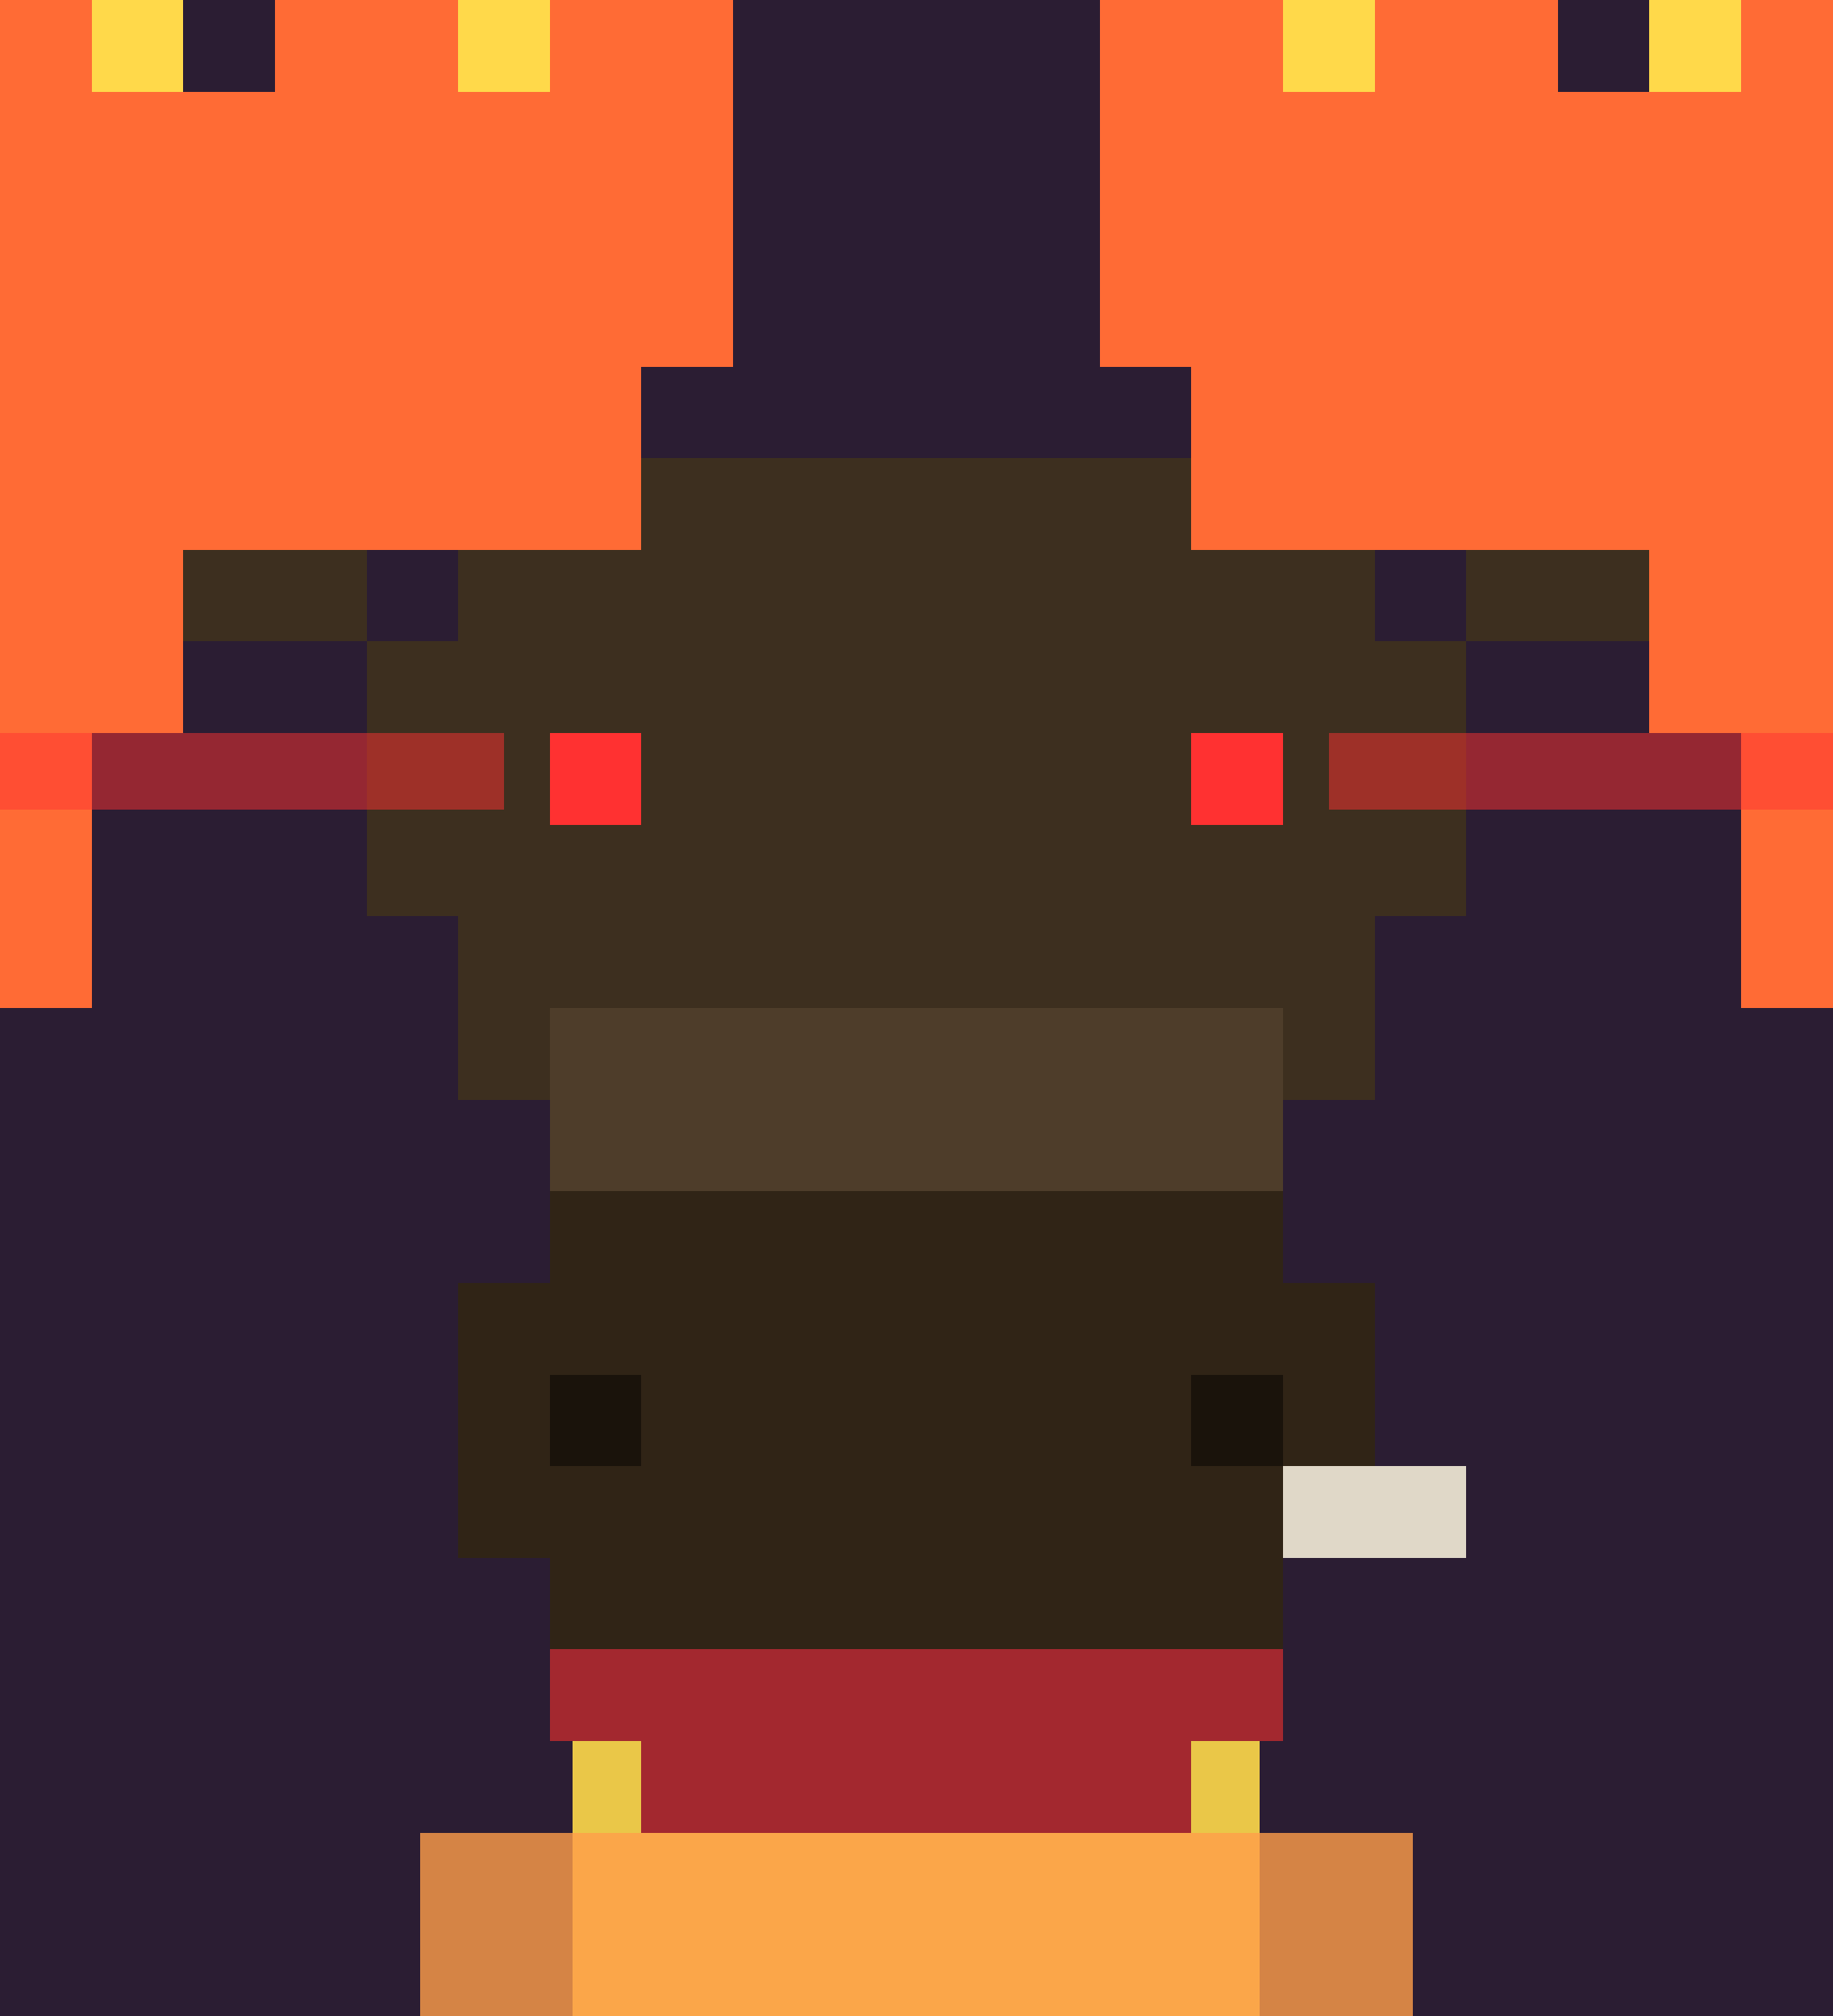
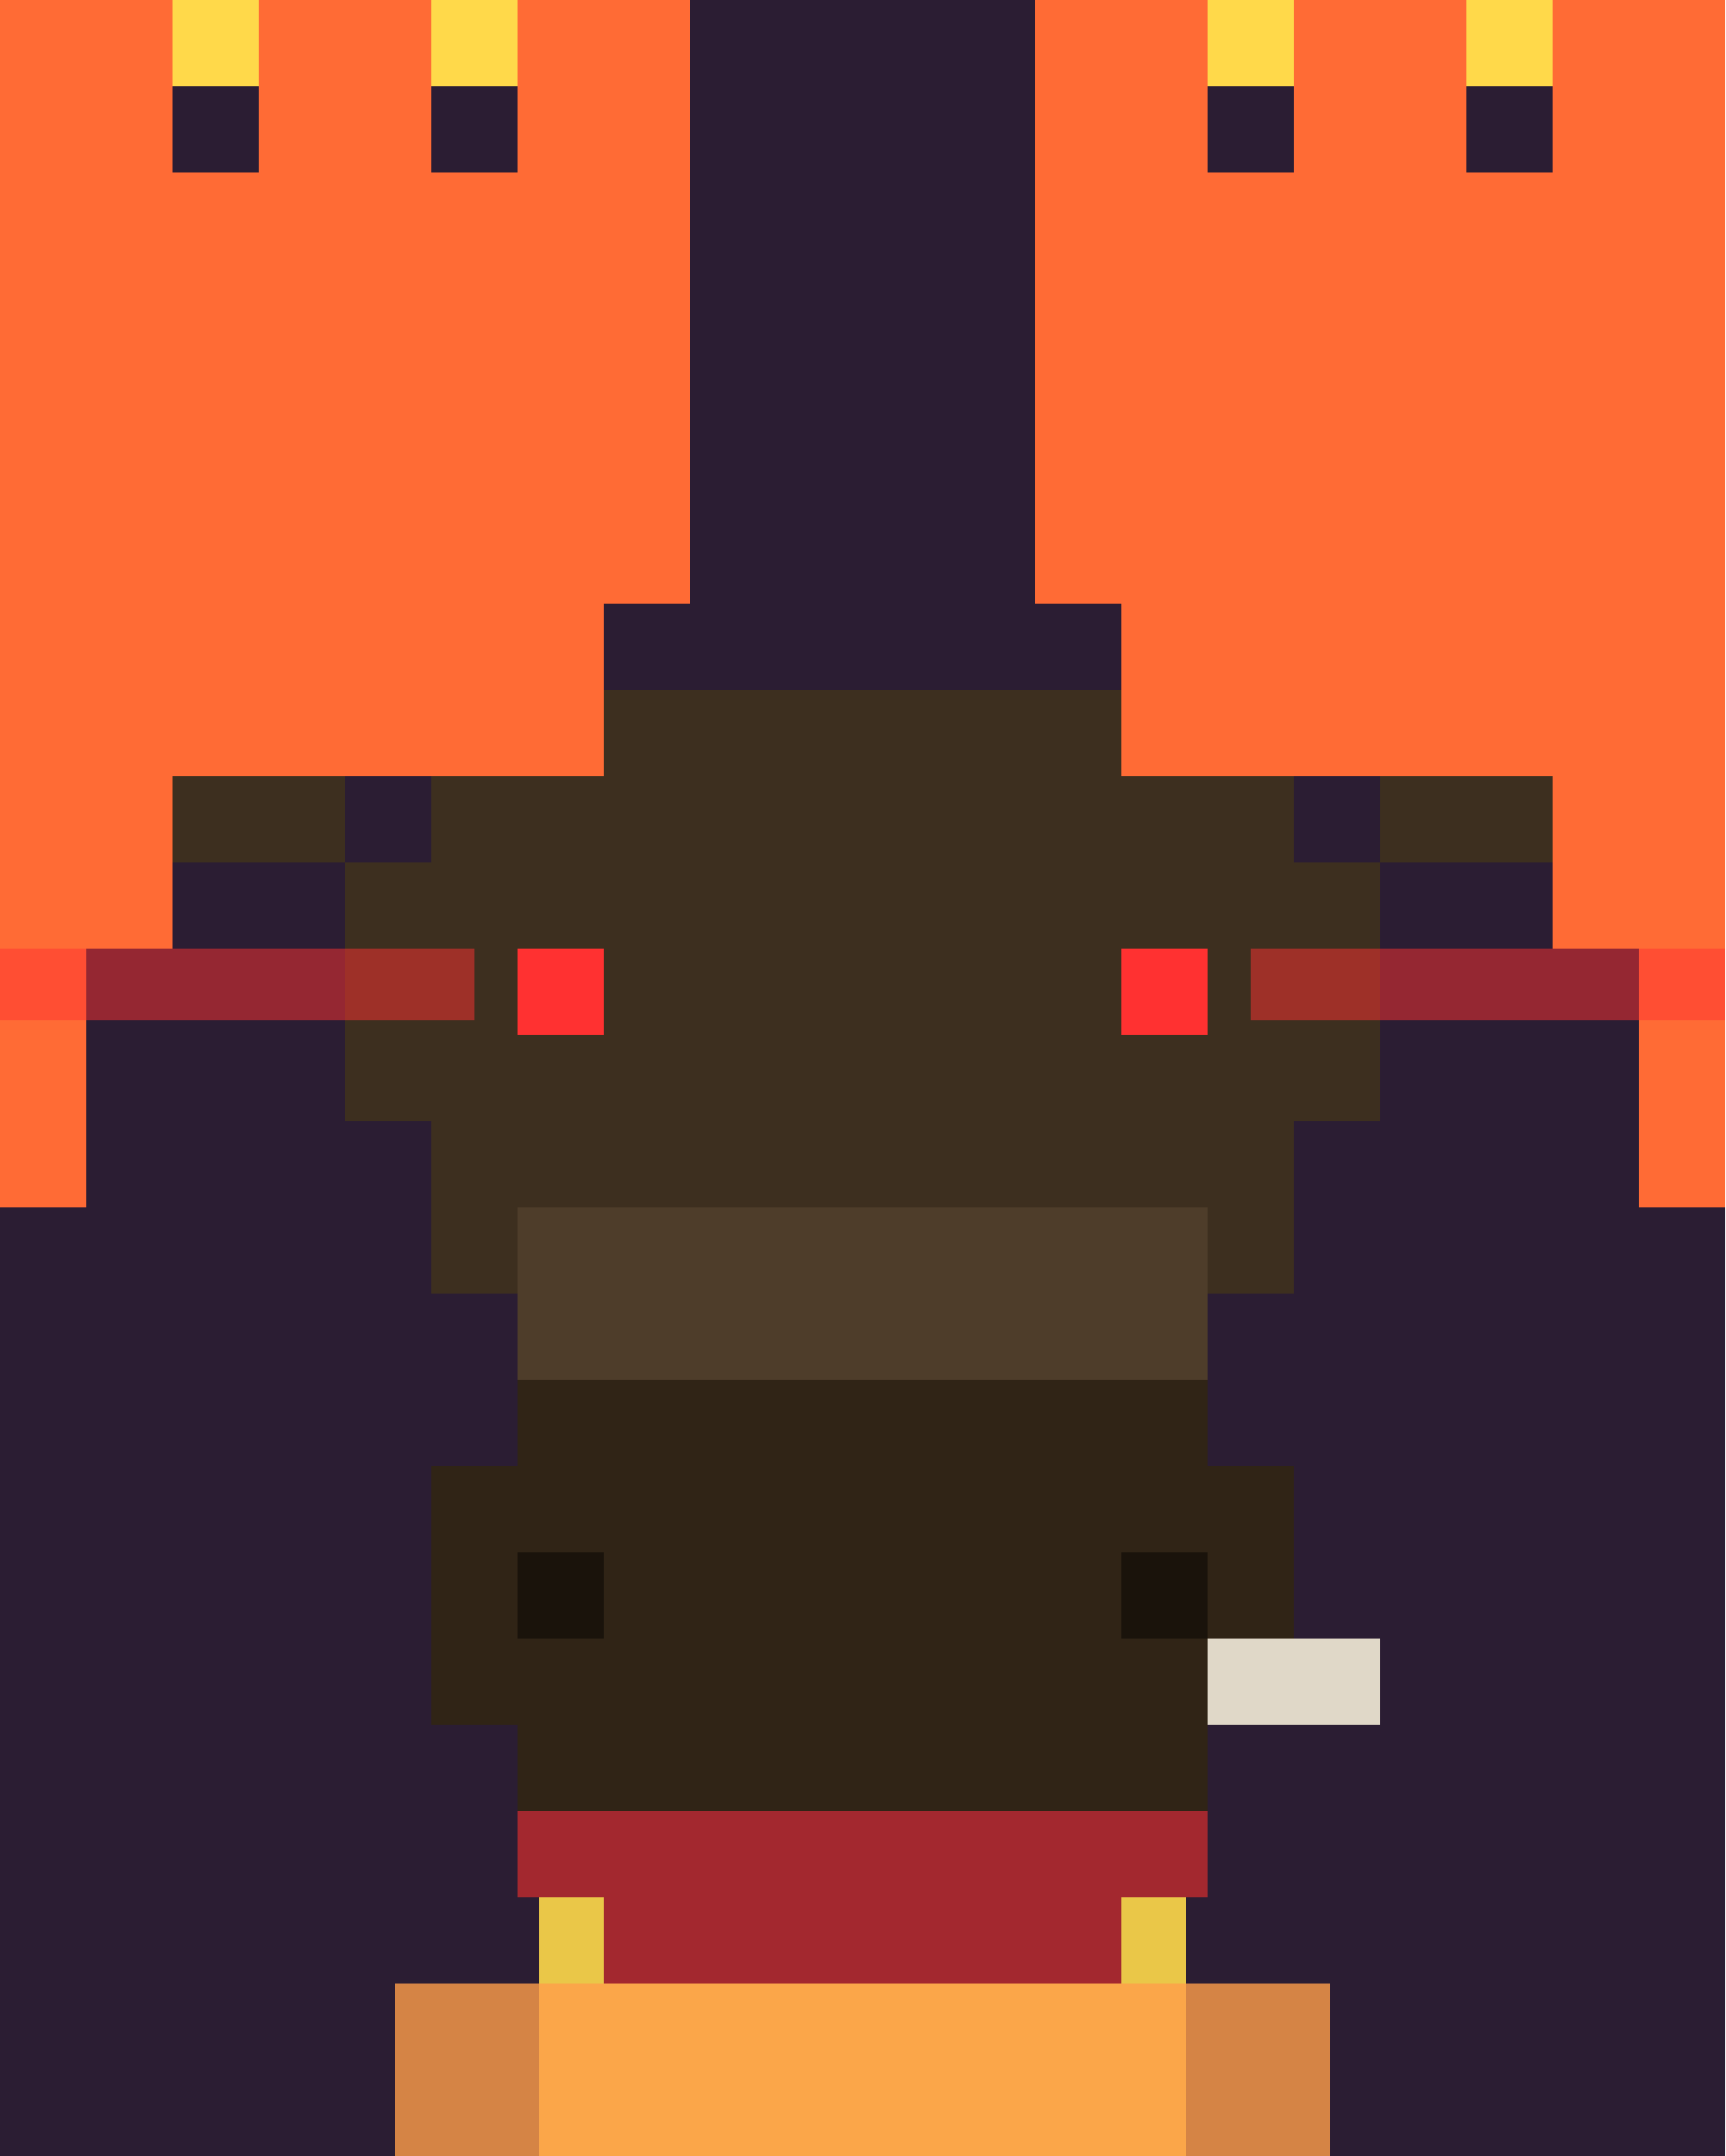
- <svg xmlns="http://www.w3.org/2000/svg" viewBox="0 0 480 528" shape-rendering="crispEdges">
-   <rect x="0" y="0" width="480" height="528" fill="#2b1d33" opacity="1" />
-   <rect x="150" y="440" width="180" height="88" fill="#ffd94a" opacity="0.9" />
-   <rect x="110" y="480" width="260" height="48" fill="#ff9e4a" opacity="0.8" />
+ <svg xmlns="http://www.w3.org/2000/svg" viewBox="0 0 480 600" shape-rendering="crispEdges">
+   <rect x="0" y="0" width="480" height="600" fill="#2b1d33" opacity="1" />
+   <g transform="translate(0,72)">
+     <rect x="150" y="440" width="180" height="88" fill="#ffd94a" opacity="0.9" />
+     <rect x="110" y="480" width="260" height="48" fill="#ff9e4a" opacity="0.8" />
+   </g>
  <rect x="0" y="0" width="24" height="24" fill="#ff6b35" opacity="1" />
-   <rect x="24" y="0" width="24" height="24" fill="#ffd94a" opacity="1" />
+   <rect x="24" y="0" width="24" height="24" fill="#ff6b35" opacity="1" />
+   <rect x="48" y="0" width="24" height="24" fill="#ffd94a" opacity="1" />
  <rect x="72" y="0" width="24" height="24" fill="#ff6b35" opacity="1" />
  <rect x="96" y="0" width="24" height="24" fill="#ff6b35" opacity="1" />
  <rect x="120" y="0" width="24" height="24" fill="#ffd94a" opacity="1" />
  <rect x="144" y="0" width="24" height="24" fill="#ff6b35" opacity="1" />
  <rect x="168" y="0" width="24" height="24" fill="#ff6b35" opacity="1" />
  <rect x="288" y="0" width="24" height="24" fill="#ff6b35" opacity="1" />
  <rect x="312" y="0" width="24" height="24" fill="#ff6b35" opacity="1" />
  <rect x="336" y="0" width="24" height="24" fill="#ffd94a" opacity="1" />
  <rect x="360" y="0" width="24" height="24" fill="#ff6b35" opacity="1" />
  <rect x="384" y="0" width="24" height="24" fill="#ff6b35" opacity="1" />
-   <rect x="432" y="0" width="24" height="24" fill="#ffd94a" opacity="1" />
+   <rect x="408" y="0" width="24" height="24" fill="#ffd94a" opacity="1" />
+   <rect x="432" y="0" width="24" height="24" fill="#ff6b35" opacity="1" />
  <rect x="456" y="0" width="24" height="24" fill="#ff6b35" opacity="1" />
  <rect x="0" y="24" width="24" height="24" fill="#ff6b35" opacity="1" />
  <rect x="24" y="24" width="24" height="24" fill="#ff6b35" opacity="1" />
-   <rect x="48" y="24" width="24" height="24" fill="#ff6b35" opacity="1" />
  <rect x="72" y="24" width="24" height="24" fill="#ff6b35" opacity="1" />
  <rect x="96" y="24" width="24" height="24" fill="#ff6b35" opacity="1" />
-   <rect x="120" y="24" width="24" height="24" fill="#ff6b35" opacity="1" />
  <rect x="144" y="24" width="24" height="24" fill="#ff6b35" opacity="1" />
  <rect x="168" y="24" width="24" height="24" fill="#ff6b35" opacity="1" />
  <rect x="288" y="24" width="24" height="24" fill="#ff6b35" opacity="1" />
  <rect x="312" y="24" width="24" height="24" fill="#ff6b35" opacity="1" />
-   <rect x="336" y="24" width="24" height="24" fill="#ff6b35" opacity="1" />
  <rect x="360" y="24" width="24" height="24" fill="#ff6b35" opacity="1" />
  <rect x="384" y="24" width="24" height="24" fill="#ff6b35" opacity="1" />
-   <rect x="408" y="24" width="24" height="24" fill="#ff6b35" opacity="1" />
  <rect x="432" y="24" width="24" height="24" fill="#ff6b35" opacity="1" />
  <rect x="456" y="24" width="24" height="24" fill="#ff6b35" opacity="1" />
  <rect x="0" y="48" width="24" height="24" fill="#ff6b35" opacity="1" />
  <rect x="24" y="48" width="24" height="24" fill="#ff6b35" opacity="1" />
  <rect x="48" y="48" width="24" height="24" fill="#ff6b35" opacity="1" />
  <rect x="72" y="48" width="24" height="24" fill="#ff6b35" opacity="1" />
  <rect x="96" y="48" width="24" height="24" fill="#ff6b35" opacity="1" />
  <rect x="120" y="48" width="24" height="24" fill="#ff6b35" opacity="1" />
  <rect x="144" y="48" width="24" height="24" fill="#ff6b35" opacity="1" />
  <rect x="168" y="48" width="24" height="24" fill="#ff6b35" opacity="1" />
  <rect x="288" y="48" width="24" height="24" fill="#ff6b35" opacity="1" />
  <rect x="312" y="48" width="24" height="24" fill="#ff6b35" opacity="1" />
  <rect x="336" y="48" width="24" height="24" fill="#ff6b35" opacity="1" />
  <rect x="360" y="48" width="24" height="24" fill="#ff6b35" opacity="1" />
  <rect x="384" y="48" width="24" height="24" fill="#ff6b35" opacity="1" />
  <rect x="408" y="48" width="24" height="24" fill="#ff6b35" opacity="1" />
  <rect x="432" y="48" width="24" height="24" fill="#ff6b35" opacity="1" />
  <rect x="456" y="48" width="24" height="24" fill="#ff6b35" opacity="1" />
  <rect x="0" y="72" width="24" height="24" fill="#ff6b35" opacity="1" />
  <rect x="24" y="72" width="24" height="24" fill="#ff6b35" opacity="1" />
  <rect x="48" y="72" width="24" height="24" fill="#ff6b35" opacity="1" />
  <rect x="72" y="72" width="24" height="24" fill="#ff6b35" opacity="1" />
  <rect x="96" y="72" width="24" height="24" fill="#ff6b35" opacity="1" />
  <rect x="120" y="72" width="24" height="24" fill="#ff6b35" opacity="1" />
  <rect x="144" y="72" width="24" height="24" fill="#ff6b35" opacity="1" />
  <rect x="168" y="72" width="24" height="24" fill="#ff6b35" opacity="1" />
  <rect x="288" y="72" width="24" height="24" fill="#ff6b35" opacity="1" />
  <rect x="312" y="72" width="24" height="24" fill="#ff6b35" opacity="1" />
  <rect x="336" y="72" width="24" height="24" fill="#ff6b35" opacity="1" />
  <rect x="360" y="72" width="24" height="24" fill="#ff6b35" opacity="1" />
  <rect x="384" y="72" width="24" height="24" fill="#ff6b35" opacity="1" />
  <rect x="408" y="72" width="24" height="24" fill="#ff6b35" opacity="1" />
  <rect x="432" y="72" width="24" height="24" fill="#ff6b35" opacity="1" />
  <rect x="456" y="72" width="24" height="24" fill="#ff6b35" opacity="1" />
  <rect x="0" y="96" width="24" height="24" fill="#ff6b35" opacity="1" />
  <rect x="24" y="96" width="24" height="24" fill="#ff6b35" opacity="1" />
  <rect x="48" y="96" width="24" height="24" fill="#ff6b35" opacity="1" />
  <rect x="72" y="96" width="24" height="24" fill="#ff6b35" opacity="1" />
  <rect x="96" y="96" width="24" height="24" fill="#ff6b35" opacity="1" />
  <rect x="120" y="96" width="24" height="24" fill="#ff6b35" opacity="1" />
  <rect x="144" y="96" width="24" height="24" fill="#ff6b35" opacity="1" />
+   <rect x="168" y="96" width="24" height="24" fill="#ff6b35" opacity="1" />
+   <rect x="288" y="96" width="24" height="24" fill="#ff6b35" opacity="1" />
  <rect x="312" y="96" width="24" height="24" fill="#ff6b35" opacity="1" />
  <rect x="336" y="96" width="24" height="24" fill="#ff6b35" opacity="1" />
  <rect x="360" y="96" width="24" height="24" fill="#ff6b35" opacity="1" />
  <rect x="384" y="96" width="24" height="24" fill="#ff6b35" opacity="1" />
  <rect x="408" y="96" width="24" height="24" fill="#ff6b35" opacity="1" />
  <rect x="432" y="96" width="24" height="24" fill="#ff6b35" opacity="1" />
  <rect x="456" y="96" width="24" height="24" fill="#ff6b35" opacity="1" />
  <rect x="0" y="120" width="24" height="24" fill="#ff6b35" opacity="1" />
  <rect x="24" y="120" width="24" height="24" fill="#ff6b35" opacity="1" />
  <rect x="48" y="120" width="24" height="24" fill="#ff6b35" opacity="1" />
  <rect x="72" y="120" width="24" height="24" fill="#ff6b35" opacity="1" />
  <rect x="96" y="120" width="24" height="24" fill="#ff6b35" opacity="1" />
  <rect x="120" y="120" width="24" height="24" fill="#ff6b35" opacity="1" />
  <rect x="144" y="120" width="24" height="24" fill="#ff6b35" opacity="1" />
-   <rect x="168" y="120" width="24" height="24" fill="#3d2f1f" opacity="1" />
-   <rect x="192" y="120" width="24" height="24" fill="#3d2f1f" opacity="1" />
-   <rect x="216" y="120" width="24" height="24" fill="#3d2f1f" opacity="1" />
-   <rect x="240" y="120" width="24" height="24" fill="#3d2f1f" opacity="1" />
-   <rect x="264" y="120" width="24" height="24" fill="#3d2f1f" opacity="1" />
-   <rect x="288" y="120" width="24" height="24" fill="#3d2f1f" opacity="1" />
+   <rect x="168" y="120" width="24" height="24" fill="#ff6b35" opacity="1" />
+   <rect x="288" y="120" width="24" height="24" fill="#ff6b35" opacity="1" />
  <rect x="312" y="120" width="24" height="24" fill="#ff6b35" opacity="1" />
  <rect x="336" y="120" width="24" height="24" fill="#ff6b35" opacity="1" />
  <rect x="360" y="120" width="24" height="24" fill="#ff6b35" opacity="1" />
  <rect x="384" y="120" width="24" height="24" fill="#ff6b35" opacity="1" />
  <rect x="408" y="120" width="24" height="24" fill="#ff6b35" opacity="1" />
  <rect x="432" y="120" width="24" height="24" fill="#ff6b35" opacity="1" />
  <rect x="456" y="120" width="24" height="24" fill="#ff6b35" opacity="1" />
  <rect x="0" y="144" width="24" height="24" fill="#ff6b35" opacity="1" />
  <rect x="24" y="144" width="24" height="24" fill="#ff6b35" opacity="1" />
-   <rect x="48" y="144" width="24" height="24" fill="#3d2f1f" opacity="1" />
-   <rect x="72" y="144" width="24" height="24" fill="#3d2f1f" opacity="1" />
-   <rect x="120" y="144" width="24" height="24" fill="#3d2f1f" opacity="1" />
-   <rect x="144" y="144" width="24" height="24" fill="#3d2f1f" opacity="1" />
-   <rect x="168" y="144" width="24" height="24" fill="#3d2f1f" opacity="1" />
-   <rect x="192" y="144" width="24" height="24" fill="#3d2f1f" opacity="1" />
-   <rect x="216" y="144" width="24" height="24" fill="#3d2f1f" opacity="1" />
-   <rect x="240" y="144" width="24" height="24" fill="#3d2f1f" opacity="1" />
-   <rect x="264" y="144" width="24" height="24" fill="#3d2f1f" opacity="1" />
-   <rect x="288" y="144" width="24" height="24" fill="#3d2f1f" opacity="1" />
-   <rect x="312" y="144" width="24" height="24" fill="#3d2f1f" opacity="1" />
-   <rect x="336" y="144" width="24" height="24" fill="#3d2f1f" opacity="1" />
-   <rect x="384" y="144" width="24" height="24" fill="#3d2f1f" opacity="1" />
-   <rect x="408" y="144" width="24" height="24" fill="#3d2f1f" opacity="1" />
+   <rect x="48" y="144" width="24" height="24" fill="#ff6b35" opacity="1" />
+   <rect x="72" y="144" width="24" height="24" fill="#ff6b35" opacity="1" />
+   <rect x="96" y="144" width="24" height="24" fill="#ff6b35" opacity="1" />
+   <rect x="120" y="144" width="24" height="24" fill="#ff6b35" opacity="1" />
+   <rect x="144" y="144" width="24" height="24" fill="#ff6b35" opacity="1" />
+   <rect x="168" y="144" width="24" height="24" fill="#ff6b35" opacity="1" />
+   <rect x="288" y="144" width="24" height="24" fill="#ff6b35" opacity="1" />
+   <rect x="312" y="144" width="24" height="24" fill="#ff6b35" opacity="1" />
+   <rect x="336" y="144" width="24" height="24" fill="#ff6b35" opacity="1" />
+   <rect x="360" y="144" width="24" height="24" fill="#ff6b35" opacity="1" />
+   <rect x="384" y="144" width="24" height="24" fill="#ff6b35" opacity="1" />
+   <rect x="408" y="144" width="24" height="24" fill="#ff6b35" opacity="1" />
  <rect x="432" y="144" width="24" height="24" fill="#ff6b35" opacity="1" />
  <rect x="456" y="144" width="24" height="24" fill="#ff6b35" opacity="1" />
  <rect x="0" y="168" width="24" height="24" fill="#ff6b35" opacity="1" />
  <rect x="24" y="168" width="24" height="24" fill="#ff6b35" opacity="1" />
-   <rect x="96" y="168" width="24" height="24" fill="#3d2f1f" opacity="1" />
-   <rect x="120" y="168" width="24" height="24" fill="#3d2f1f" opacity="1" />
-   <rect x="144" y="168" width="24" height="24" fill="#3d2f1f" opacity="1" />
-   <rect x="168" y="168" width="24" height="24" fill="#3d2f1f" opacity="1" />
-   <rect x="192" y="168" width="24" height="24" fill="#3d2f1f" opacity="1" />
-   <rect x="216" y="168" width="24" height="24" fill="#3d2f1f" opacity="1" />
-   <rect x="240" y="168" width="24" height="24" fill="#3d2f1f" opacity="1" />
-   <rect x="264" y="168" width="24" height="24" fill="#3d2f1f" opacity="1" />
-   <rect x="288" y="168" width="24" height="24" fill="#3d2f1f" opacity="1" />
-   <rect x="312" y="168" width="24" height="24" fill="#3d2f1f" opacity="1" />
-   <rect x="336" y="168" width="24" height="24" fill="#3d2f1f" opacity="1" />
-   <rect x="360" y="168" width="24" height="24" fill="#3d2f1f" opacity="1" />
+   <rect x="48" y="168" width="24" height="24" fill="#ff6b35" opacity="1" />
+   <rect x="72" y="168" width="24" height="24" fill="#ff6b35" opacity="1" />
+   <rect x="96" y="168" width="24" height="24" fill="#ff6b35" opacity="1" />
+   <rect x="120" y="168" width="24" height="24" fill="#ff6b35" opacity="1" />
+   <rect x="144" y="168" width="24" height="24" fill="#ff6b35" opacity="1" />
+   <rect x="312" y="168" width="24" height="24" fill="#ff6b35" opacity="1" />
+   <rect x="336" y="168" width="24" height="24" fill="#ff6b35" opacity="1" />
+   <rect x="360" y="168" width="24" height="24" fill="#ff6b35" opacity="1" />
+   <rect x="384" y="168" width="24" height="24" fill="#ff6b35" opacity="1" />
+   <rect x="408" y="168" width="24" height="24" fill="#ff6b35" opacity="1" />
  <rect x="432" y="168" width="24" height="24" fill="#ff6b35" opacity="1" />
  <rect x="456" y="168" width="24" height="24" fill="#ff6b35" opacity="1" />
  <rect x="0" y="192" width="24" height="24" fill="#ff6b35" opacity="1" />
-   <rect x="96" y="192" width="24" height="24" fill="#3d2f1f" opacity="1" />
-   <rect x="120" y="192" width="24" height="24" fill="#3d2f1f" opacity="1" />
-   <rect x="144" y="192" width="24" height="24" fill="#FF3131" opacity="1" />
+   <rect x="24" y="192" width="24" height="24" fill="#ff6b35" opacity="1" />
+   <rect x="48" y="192" width="24" height="24" fill="#ff6b35" opacity="1" />
+   <rect x="72" y="192" width="24" height="24" fill="#ff6b35" opacity="1" />
+   <rect x="96" y="192" width="24" height="24" fill="#ff6b35" opacity="1" />
+   <rect x="120" y="192" width="24" height="24" fill="#ff6b35" opacity="1" />
+   <rect x="144" y="192" width="24" height="24" fill="#ff6b35" opacity="1" />
  <rect x="168" y="192" width="24" height="24" fill="#3d2f1f" opacity="1" />
  <rect x="192" y="192" width="24" height="24" fill="#3d2f1f" opacity="1" />
  <rect x="216" y="192" width="24" height="24" fill="#3d2f1f" opacity="1" />
  <rect x="240" y="192" width="24" height="24" fill="#3d2f1f" opacity="1" />
  <rect x="264" y="192" width="24" height="24" fill="#3d2f1f" opacity="1" />
  <rect x="288" y="192" width="24" height="24" fill="#3d2f1f" opacity="1" />
-   <rect x="312" y="192" width="24" height="24" fill="#FF3131" opacity="1" />
-   <rect x="336" y="192" width="24" height="24" fill="#3d2f1f" opacity="1" />
-   <rect x="360" y="192" width="24" height="24" fill="#3d2f1f" opacity="1" />
+   <rect x="312" y="192" width="24" height="24" fill="#ff6b35" opacity="1" />
+   <rect x="336" y="192" width="24" height="24" fill="#ff6b35" opacity="1" />
+   <rect x="360" y="192" width="24" height="24" fill="#ff6b35" opacity="1" />
+   <rect x="384" y="192" width="24" height="24" fill="#ff6b35" opacity="1" />
+   <rect x="408" y="192" width="24" height="24" fill="#ff6b35" opacity="1" />
+   <rect x="432" y="192" width="24" height="24" fill="#ff6b35" opacity="1" />
  <rect x="456" y="192" width="24" height="24" fill="#ff6b35" opacity="1" />
  <rect x="0" y="216" width="24" height="24" fill="#ff6b35" opacity="1" />
-   <rect x="96" y="216" width="24" height="24" fill="#3d2f1f" opacity="1" />
+   <rect x="24" y="216" width="24" height="24" fill="#ff6b35" opacity="1" />
+   <rect x="48" y="216" width="24" height="24" fill="#3d2f1f" opacity="1" />
+   <rect x="72" y="216" width="24" height="24" fill="#3d2f1f" opacity="1" />
  <rect x="120" y="216" width="24" height="24" fill="#3d2f1f" opacity="1" />
  <rect x="144" y="216" width="24" height="24" fill="#3d2f1f" opacity="1" />
  <rect x="168" y="216" width="24" height="24" fill="#3d2f1f" opacity="1" />
  <rect x="192" y="216" width="24" height="24" fill="#3d2f1f" opacity="1" />
  <rect x="216" y="216" width="24" height="24" fill="#3d2f1f" opacity="1" />
  <rect x="240" y="216" width="24" height="24" fill="#3d2f1f" opacity="1" />
  <rect x="264" y="216" width="24" height="24" fill="#3d2f1f" opacity="1" />
  <rect x="288" y="216" width="24" height="24" fill="#3d2f1f" opacity="1" />
  <rect x="312" y="216" width="24" height="24" fill="#3d2f1f" opacity="1" />
  <rect x="336" y="216" width="24" height="24" fill="#3d2f1f" opacity="1" />
-   <rect x="360" y="216" width="24" height="24" fill="#3d2f1f" opacity="1" />
+   <rect x="384" y="216" width="24" height="24" fill="#3d2f1f" opacity="1" />
+   <rect x="408" y="216" width="24" height="24" fill="#3d2f1f" opacity="1" />
+   <rect x="432" y="216" width="24" height="24" fill="#ff6b35" opacity="1" />
  <rect x="456" y="216" width="24" height="24" fill="#ff6b35" opacity="1" />
  <rect x="0" y="240" width="24" height="24" fill="#ff6b35" opacity="1" />
+   <rect x="24" y="240" width="24" height="24" fill="#ff6b35" opacity="1" />
+   <rect x="96" y="240" width="24" height="24" fill="#3d2f1f" opacity="1" />
  <rect x="120" y="240" width="24" height="24" fill="#3d2f1f" opacity="1" />
  <rect x="144" y="240" width="24" height="24" fill="#3d2f1f" opacity="1" />
  <rect x="168" y="240" width="24" height="24" fill="#3d2f1f" opacity="1" />
  <rect x="192" y="240" width="24" height="24" fill="#3d2f1f" opacity="1" />
  <rect x="216" y="240" width="24" height="24" fill="#3d2f1f" opacity="1" />
  <rect x="240" y="240" width="24" height="24" fill="#3d2f1f" opacity="1" />
  <rect x="264" y="240" width="24" height="24" fill="#3d2f1f" opacity="1" />
  <rect x="288" y="240" width="24" height="24" fill="#3d2f1f" opacity="1" />
  <rect x="312" y="240" width="24" height="24" fill="#3d2f1f" opacity="1" />
  <rect x="336" y="240" width="24" height="24" fill="#3d2f1f" opacity="1" />
+   <rect x="360" y="240" width="24" height="24" fill="#3d2f1f" opacity="1" />
+   <rect x="432" y="240" width="24" height="24" fill="#ff6b35" opacity="1" />
  <rect x="456" y="240" width="24" height="24" fill="#ff6b35" opacity="1" />
+   <rect x="0" y="264" width="24" height="24" fill="#ff6b35" opacity="1" />
+   <rect x="96" y="264" width="24" height="24" fill="#3d2f1f" opacity="1" />
  <rect x="120" y="264" width="24" height="24" fill="#3d2f1f" opacity="1" />
-   <rect x="144" y="264" width="24" height="24" fill="#4e3d2a" opacity="1" />
-   <rect x="168" y="264" width="24" height="24" fill="#4e3d2a" opacity="1" />
-   <rect x="192" y="264" width="24" height="24" fill="#4e3d2a" opacity="1" />
-   <rect x="216" y="264" width="24" height="24" fill="#4e3d2a" opacity="1" />
-   <rect x="240" y="264" width="24" height="24" fill="#4e3d2a" opacity="1" />
-   <rect x="264" y="264" width="24" height="24" fill="#4e3d2a" opacity="1" />
-   <rect x="288" y="264" width="24" height="24" fill="#4e3d2a" opacity="1" />
-   <rect x="312" y="264" width="24" height="24" fill="#4e3d2a" opacity="1" />
+   <rect x="144" y="264" width="24" height="24" fill="#FF3131" opacity="1" />
+   <rect x="168" y="264" width="24" height="24" fill="#3d2f1f" opacity="1" />
+   <rect x="192" y="264" width="24" height="24" fill="#3d2f1f" opacity="1" />
+   <rect x="216" y="264" width="24" height="24" fill="#3d2f1f" opacity="1" />
+   <rect x="240" y="264" width="24" height="24" fill="#3d2f1f" opacity="1" />
+   <rect x="264" y="264" width="24" height="24" fill="#3d2f1f" opacity="1" />
+   <rect x="288" y="264" width="24" height="24" fill="#3d2f1f" opacity="1" />
+   <rect x="312" y="264" width="24" height="24" fill="#FF3131" opacity="1" />
  <rect x="336" y="264" width="24" height="24" fill="#3d2f1f" opacity="1" />
-   <rect x="144" y="288" width="24" height="24" fill="#4e3d2a" opacity="1" />
-   <rect x="168" y="288" width="24" height="24" fill="#4e3d2a" opacity="1" />
-   <rect x="192" y="288" width="24" height="24" fill="#4e3d2a" opacity="1" />
-   <rect x="216" y="288" width="24" height="24" fill="#4e3d2a" opacity="1" />
-   <rect x="240" y="288" width="24" height="24" fill="#4e3d2a" opacity="1" />
-   <rect x="264" y="288" width="24" height="24" fill="#4e3d2a" opacity="1" />
-   <rect x="288" y="288" width="24" height="24" fill="#4e3d2a" opacity="1" />
-   <rect x="312" y="288" width="24" height="24" fill="#4e3d2a" opacity="1" />
-   <rect x="144" y="312" width="24" height="24" fill="#302416" opacity="1" />
-   <rect x="168" y="312" width="24" height="24" fill="#302416" opacity="1" />
-   <rect x="192" y="312" width="24" height="24" fill="#302416" opacity="1" />
-   <rect x="216" y="312" width="24" height="24" fill="#302416" opacity="1" />
-   <rect x="240" y="312" width="24" height="24" fill="#302416" opacity="1" />
-   <rect x="264" y="312" width="24" height="24" fill="#302416" opacity="1" />
-   <rect x="288" y="312" width="24" height="24" fill="#302416" opacity="1" />
-   <rect x="312" y="312" width="24" height="24" fill="#302416" opacity="1" />
-   <rect x="120" y="336" width="24" height="24" fill="#302416" opacity="1" />
-   <rect x="144" y="336" width="24" height="24" fill="#302416" opacity="1" />
-   <rect x="168" y="336" width="24" height="24" fill="#302416" opacity="1" />
-   <rect x="192" y="336" width="24" height="24" fill="#302416" opacity="1" />
-   <rect x="216" y="336" width="24" height="24" fill="#302416" opacity="1" />
-   <rect x="240" y="336" width="24" height="24" fill="#302416" opacity="1" />
-   <rect x="264" y="336" width="24" height="24" fill="#302416" opacity="1" />
-   <rect x="288" y="336" width="24" height="24" fill="#302416" opacity="1" />
-   <rect x="312" y="336" width="24" height="24" fill="#302416" opacity="1" />
-   <rect x="336" y="336" width="24" height="24" fill="#302416" opacity="1" />
-   <rect x="120" y="360" width="24" height="24" fill="#302416" opacity="1" />
-   <rect x="144" y="360" width="24" height="24" fill="#1a130b" opacity="1" />
-   <rect x="168" y="360" width="24" height="24" fill="#302416" opacity="1" />
-   <rect x="192" y="360" width="24" height="24" fill="#302416" opacity="1" />
-   <rect x="216" y="360" width="24" height="24" fill="#302416" opacity="1" />
-   <rect x="240" y="360" width="24" height="24" fill="#302416" opacity="1" />
-   <rect x="264" y="360" width="24" height="24" fill="#302416" opacity="1" />
-   <rect x="288" y="360" width="24" height="24" fill="#302416" opacity="1" />
-   <rect x="312" y="360" width="24" height="24" fill="#1a130b" opacity="1" />
-   <rect x="336" y="360" width="24" height="24" fill="#302416" opacity="1" />
-   <rect x="120" y="384" width="24" height="24" fill="#302416" opacity="1" />
+   <rect x="360" y="264" width="24" height="24" fill="#3d2f1f" opacity="1" />
+   <rect x="456" y="264" width="24" height="24" fill="#ff6b35" opacity="1" />
+   <rect x="0" y="288" width="24" height="24" fill="#ff6b35" opacity="1" />
+   <rect x="96" y="288" width="24" height="24" fill="#3d2f1f" opacity="1" />
+   <rect x="120" y="288" width="24" height="24" fill="#3d2f1f" opacity="1" />
+   <rect x="144" y="288" width="24" height="24" fill="#3d2f1f" opacity="1" />
+   <rect x="168" y="288" width="24" height="24" fill="#3d2f1f" opacity="1" />
+   <rect x="192" y="288" width="24" height="24" fill="#3d2f1f" opacity="1" />
+   <rect x="216" y="288" width="24" height="24" fill="#3d2f1f" opacity="1" />
+   <rect x="240" y="288" width="24" height="24" fill="#3d2f1f" opacity="1" />
+   <rect x="264" y="288" width="24" height="24" fill="#3d2f1f" opacity="1" />
+   <rect x="288" y="288" width="24" height="24" fill="#3d2f1f" opacity="1" />
+   <rect x="312" y="288" width="24" height="24" fill="#3d2f1f" opacity="1" />
+   <rect x="336" y="288" width="24" height="24" fill="#3d2f1f" opacity="1" />
+   <rect x="360" y="288" width="24" height="24" fill="#3d2f1f" opacity="1" />
+   <rect x="456" y="288" width="24" height="24" fill="#ff6b35" opacity="1" />
+   <rect x="0" y="312" width="24" height="24" fill="#ff6b35" opacity="1" />
+   <rect x="120" y="312" width="24" height="24" fill="#3d2f1f" opacity="1" />
+   <rect x="144" y="312" width="24" height="24" fill="#3d2f1f" opacity="1" />
+   <rect x="168" y="312" width="24" height="24" fill="#3d2f1f" opacity="1" />
+   <rect x="192" y="312" width="24" height="24" fill="#3d2f1f" opacity="1" />
+   <rect x="216" y="312" width="24" height="24" fill="#3d2f1f" opacity="1" />
+   <rect x="240" y="312" width="24" height="24" fill="#3d2f1f" opacity="1" />
+   <rect x="264" y="312" width="24" height="24" fill="#3d2f1f" opacity="1" />
+   <rect x="288" y="312" width="24" height="24" fill="#3d2f1f" opacity="1" />
+   <rect x="312" y="312" width="24" height="24" fill="#3d2f1f" opacity="1" />
+   <rect x="336" y="312" width="24" height="24" fill="#3d2f1f" opacity="1" />
+   <rect x="456" y="312" width="24" height="24" fill="#ff6b35" opacity="1" />
+   <rect x="120" y="336" width="24" height="24" fill="#3d2f1f" opacity="1" />
+   <rect x="144" y="336" width="24" height="24" fill="#4e3d2a" opacity="1" />
+   <rect x="168" y="336" width="24" height="24" fill="#4e3d2a" opacity="1" />
+   <rect x="192" y="336" width="24" height="24" fill="#4e3d2a" opacity="1" />
+   <rect x="216" y="336" width="24" height="24" fill="#4e3d2a" opacity="1" />
+   <rect x="240" y="336" width="24" height="24" fill="#4e3d2a" opacity="1" />
+   <rect x="264" y="336" width="24" height="24" fill="#4e3d2a" opacity="1" />
+   <rect x="288" y="336" width="24" height="24" fill="#4e3d2a" opacity="1" />
+   <rect x="312" y="336" width="24" height="24" fill="#4e3d2a" opacity="1" />
+   <rect x="336" y="336" width="24" height="24" fill="#3d2f1f" opacity="1" />
+   <rect x="144" y="360" width="24" height="24" fill="#4e3d2a" opacity="1" />
+   <rect x="168" y="360" width="24" height="24" fill="#4e3d2a" opacity="1" />
+   <rect x="192" y="360" width="24" height="24" fill="#4e3d2a" opacity="1" />
+   <rect x="216" y="360" width="24" height="24" fill="#4e3d2a" opacity="1" />
+   <rect x="240" y="360" width="24" height="24" fill="#4e3d2a" opacity="1" />
+   <rect x="264" y="360" width="24" height="24" fill="#4e3d2a" opacity="1" />
+   <rect x="288" y="360" width="24" height="24" fill="#4e3d2a" opacity="1" />
+   <rect x="312" y="360" width="24" height="24" fill="#4e3d2a" opacity="1" />
  <rect x="144" y="384" width="24" height="24" fill="#302416" opacity="1" />
  <rect x="168" y="384" width="24" height="24" fill="#302416" opacity="1" />
  <rect x="192" y="384" width="24" height="24" fill="#302416" opacity="1" />
  <rect x="216" y="384" width="24" height="24" fill="#302416" opacity="1" />
  <rect x="240" y="384" width="24" height="24" fill="#302416" opacity="1" />
  <rect x="264" y="384" width="24" height="24" fill="#302416" opacity="1" />
  <rect x="288" y="384" width="24" height="24" fill="#302416" opacity="1" />
  <rect x="312" y="384" width="24" height="24" fill="#302416" opacity="1" />
-   <rect x="336" y="384" width="24" height="24" fill="#e0d8c8" opacity="1" />
-   <rect x="360" y="384" width="24" height="24" fill="#e0d8c8" opacity="1" />
+   <rect x="120" y="408" width="24" height="24" fill="#302416" opacity="1" />
  <rect x="144" y="408" width="24" height="24" fill="#302416" opacity="1" />
  <rect x="168" y="408" width="24" height="24" fill="#302416" opacity="1" />
  <rect x="192" y="408" width="24" height="24" fill="#302416" opacity="1" />
  <rect x="216" y="408" width="24" height="24" fill="#302416" opacity="1" />
  <rect x="240" y="408" width="24" height="24" fill="#302416" opacity="1" />
  <rect x="264" y="408" width="24" height="24" fill="#302416" opacity="1" />
  <rect x="288" y="408" width="24" height="24" fill="#302416" opacity="1" />
  <rect x="312" y="408" width="24" height="24" fill="#302416" opacity="1" />
-   <rect x="144" y="432" width="24" height="24" fill="#a3282f" opacity="1" />
-   <rect x="168" y="432" width="24" height="24" fill="#a3282f" opacity="1" />
-   <rect x="192" y="432" width="24" height="24" fill="#a3282f" opacity="1" />
-   <rect x="216" y="432" width="24" height="24" fill="#a3282f" opacity="1" />
-   <rect x="240" y="432" width="24" height="24" fill="#a3282f" opacity="1" />
-   <rect x="264" y="432" width="24" height="24" fill="#a3282f" opacity="1" />
-   <rect x="288" y="432" width="24" height="24" fill="#a3282f" opacity="1" />
-   <rect x="312" y="432" width="24" height="24" fill="#a3282f" opacity="1" />
-   <rect x="168" y="456" width="24" height="24" fill="#a3282f" opacity="1" />
-   <rect x="192" y="456" width="24" height="24" fill="#a3282f" opacity="1" />
-   <rect x="216" y="456" width="24" height="24" fill="#a3282f" opacity="1" />
-   <rect x="240" y="456" width="24" height="24" fill="#a3282f" opacity="1" />
-   <rect x="264" y="456" width="24" height="24" fill="#a3282f" opacity="1" />
-   <rect x="288" y="456" width="24" height="24" fill="#a3282f" opacity="1" />
-   <rect x="0" y="192" width="132" height="20" fill="#FF3131" opacity="0.5" />
-   <rect x="348" y="192" width="132" height="20" fill="#FF3131" opacity="0.5" />
+   <rect x="336" y="408" width="24" height="24" fill="#302416" opacity="1" />
+   <rect x="120" y="432" width="24" height="24" fill="#302416" opacity="1" />
+   <rect x="144" y="432" width="24" height="24" fill="#1a130b" opacity="1" />
+   <rect x="168" y="432" width="24" height="24" fill="#302416" opacity="1" />
+   <rect x="192" y="432" width="24" height="24" fill="#302416" opacity="1" />
+   <rect x="216" y="432" width="24" height="24" fill="#302416" opacity="1" />
+   <rect x="240" y="432" width="24" height="24" fill="#302416" opacity="1" />
+   <rect x="264" y="432" width="24" height="24" fill="#302416" opacity="1" />
+   <rect x="288" y="432" width="24" height="24" fill="#302416" opacity="1" />
+   <rect x="312" y="432" width="24" height="24" fill="#1a130b" opacity="1" />
+   <rect x="336" y="432" width="24" height="24" fill="#302416" opacity="1" />
+   <rect x="120" y="456" width="24" height="24" fill="#302416" opacity="1" />
+   <rect x="144" y="456" width="24" height="24" fill="#302416" opacity="1" />
+   <rect x="168" y="456" width="24" height="24" fill="#302416" opacity="1" />
+   <rect x="192" y="456" width="24" height="24" fill="#302416" opacity="1" />
+   <rect x="216" y="456" width="24" height="24" fill="#302416" opacity="1" />
+   <rect x="240" y="456" width="24" height="24" fill="#302416" opacity="1" />
+   <rect x="264" y="456" width="24" height="24" fill="#302416" opacity="1" />
+   <rect x="288" y="456" width="24" height="24" fill="#302416" opacity="1" />
+   <rect x="312" y="456" width="24" height="24" fill="#302416" opacity="1" />
+   <rect x="336" y="456" width="24" height="24" fill="#e0d8c8" opacity="1" />
+   <rect x="360" y="456" width="24" height="24" fill="#e0d8c8" opacity="1" />
+   <rect x="144" y="480" width="24" height="24" fill="#302416" opacity="1" />
+   <rect x="168" y="480" width="24" height="24" fill="#302416" opacity="1" />
+   <rect x="192" y="480" width="24" height="24" fill="#302416" opacity="1" />
+   <rect x="216" y="480" width="24" height="24" fill="#302416" opacity="1" />
+   <rect x="240" y="480" width="24" height="24" fill="#302416" opacity="1" />
+   <rect x="264" y="480" width="24" height="24" fill="#302416" opacity="1" />
+   <rect x="288" y="480" width="24" height="24" fill="#302416" opacity="1" />
+   <rect x="312" y="480" width="24" height="24" fill="#302416" opacity="1" />
+   <rect x="144" y="504" width="24" height="24" fill="#a3282f" opacity="1" />
+   <rect x="168" y="504" width="24" height="24" fill="#a3282f" opacity="1" />
+   <rect x="192" y="504" width="24" height="24" fill="#a3282f" opacity="1" />
+   <rect x="216" y="504" width="24" height="24" fill="#a3282f" opacity="1" />
+   <rect x="240" y="504" width="24" height="24" fill="#a3282f" opacity="1" />
+   <rect x="264" y="504" width="24" height="24" fill="#a3282f" opacity="1" />
+   <rect x="288" y="504" width="24" height="24" fill="#a3282f" opacity="1" />
+   <rect x="312" y="504" width="24" height="24" fill="#a3282f" opacity="1" />
+   <rect x="168" y="528" width="24" height="24" fill="#a3282f" opacity="1" />
+   <rect x="192" y="528" width="24" height="24" fill="#a3282f" opacity="1" />
+   <rect x="216" y="528" width="24" height="24" fill="#a3282f" opacity="1" />
+   <rect x="240" y="528" width="24" height="24" fill="#a3282f" opacity="1" />
+   <rect x="264" y="528" width="24" height="24" fill="#a3282f" opacity="1" />
+   <rect x="288" y="528" width="24" height="24" fill="#a3282f" opacity="1" />
+   <g transform="translate(0,72)">
+     <rect x="0" y="192" width="132" height="20" fill="#FF3131" opacity="0.5" />
+     <rect x="348" y="192" width="132" height="20" fill="#FF3131" opacity="0.5" />
+   </g>
</svg>
